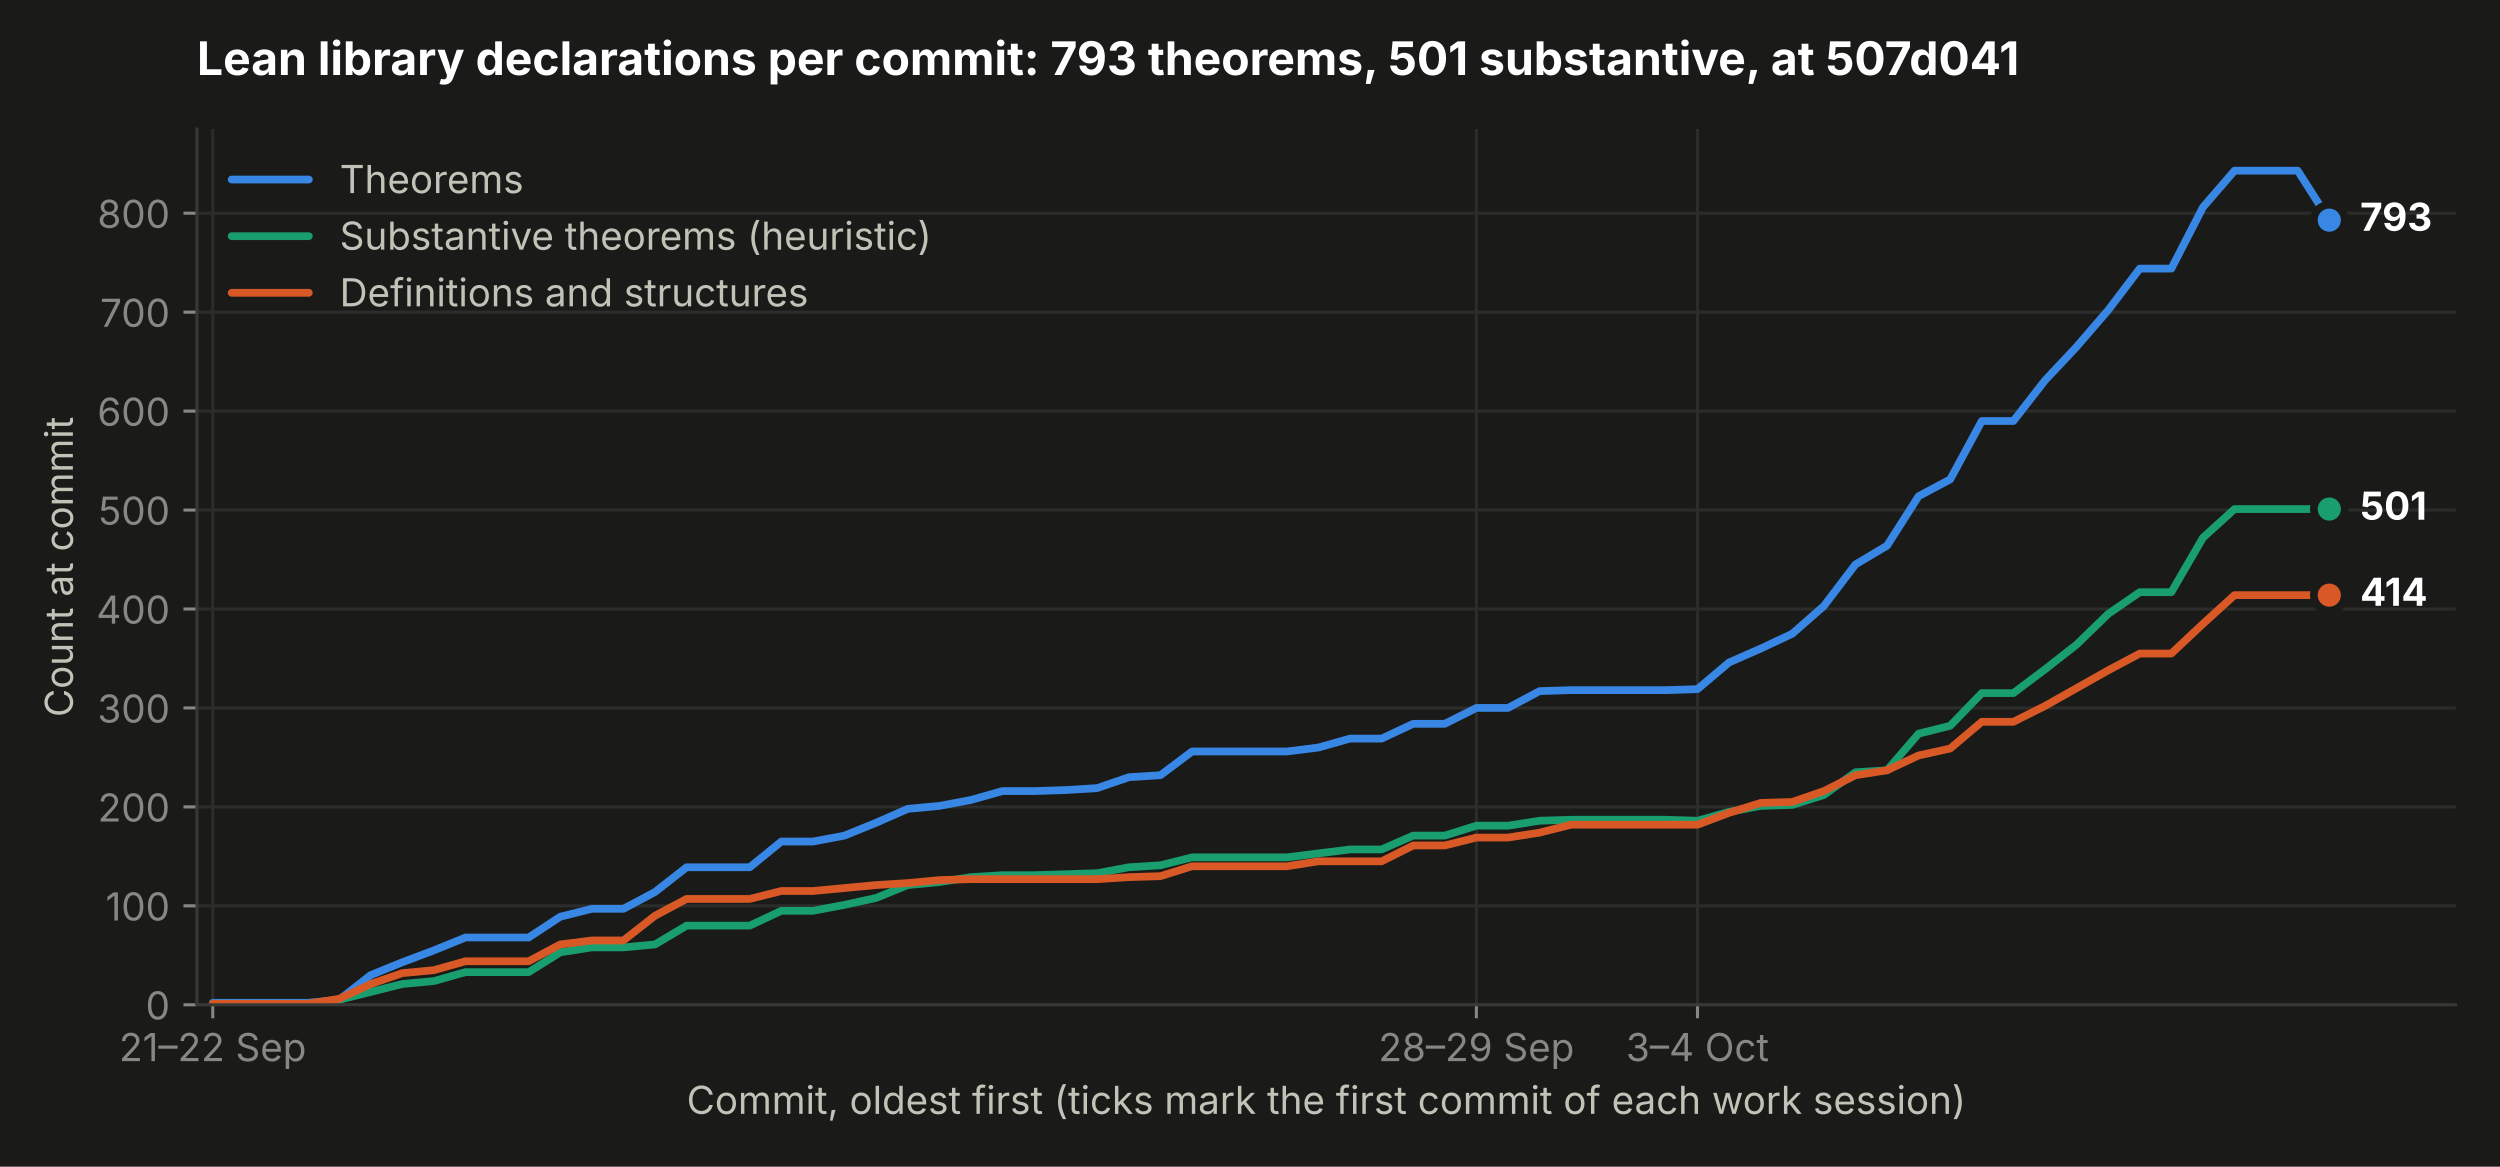
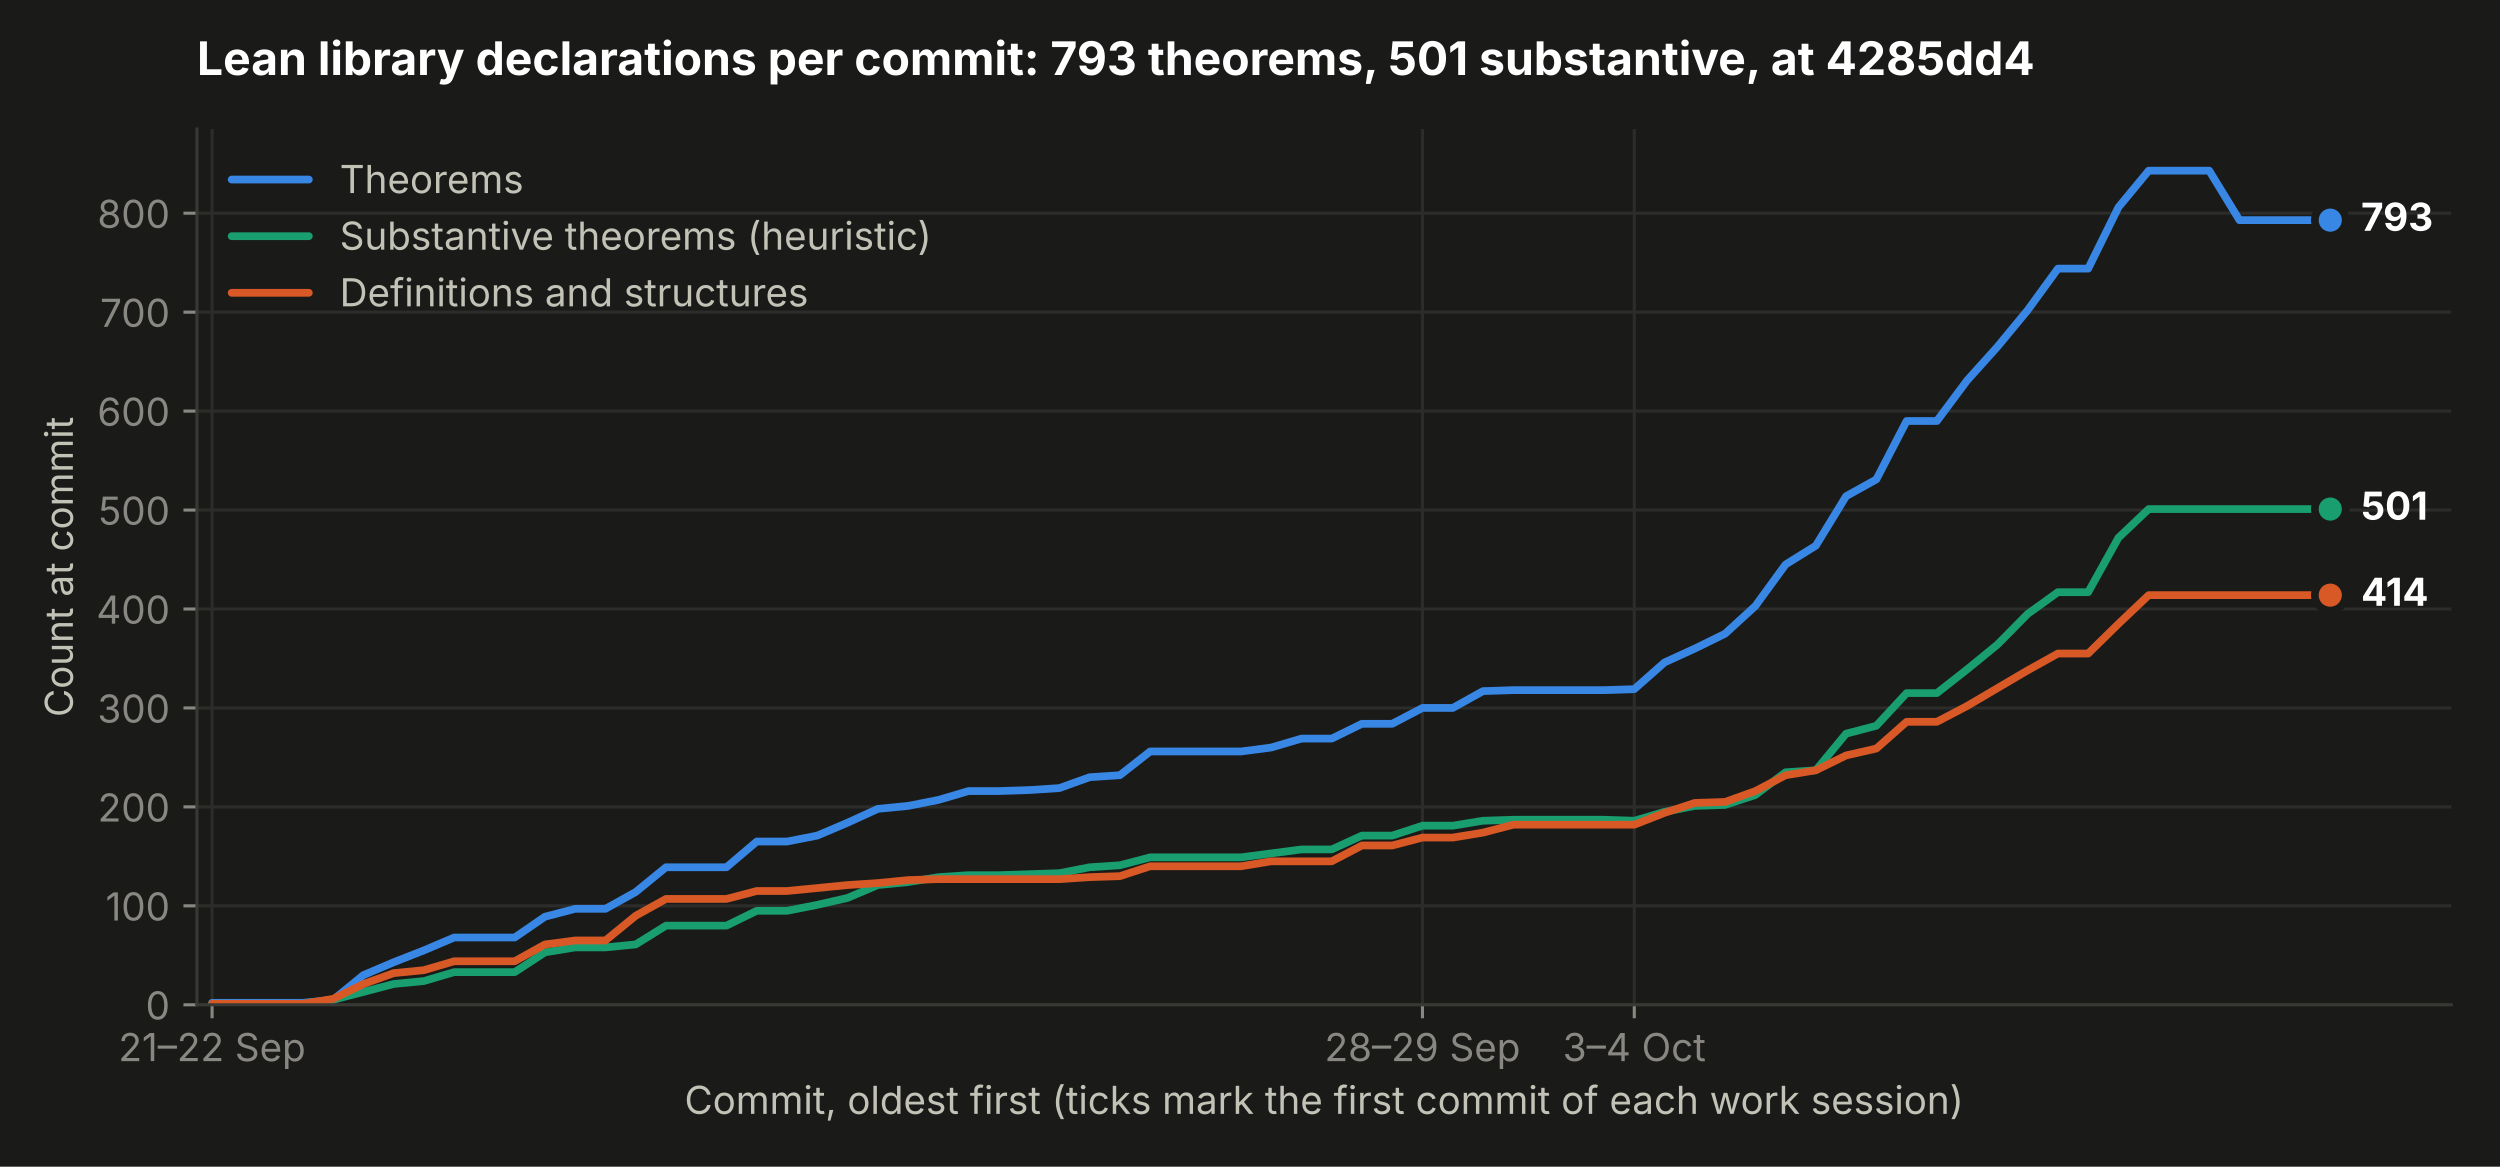
<svg xmlns="http://www.w3.org/2000/svg" xmlns:xlink="http://www.w3.org/1999/xlink" width="648pt" height="302.4pt" viewBox="0 0 648 302.4" version="1.1">
  <defs>
    <style type="text/css">*{stroke-linejoin: round; stroke-linecap: butt}</style>
  </defs>
  <g id="figure_1">
    <g id="patch_1">
      <path d="M 0 302.4 L 648 302.4 L 648 0 L 0 0 z " style="fill: #1a1a19" />
    </g>
    <g id="axes_1">
      <g id="patch_2">
-         <path d="M 51.05 260.44 L 636.505 260.44 L 636.505 33.44 L 51.05 33.44 z " style="fill: #1a1a19" />
+         <path d="M 51.05 260.44 L 635.374 260.44 L 635.374 33.44 L 51.05 33.44 z " style="fill: #1a1a19" />
      </g>
      <g id="matplotlib.axis_1">
        <g id="xtick_1">
          <g id="line2d_1">
-             <path d="M 55.144 260.44 L 55.144 33.44 " clip-path="url(#p1e0f26772b)" style="fill: none; stroke: #2c2c2a; stroke-width: 0.8; stroke-linecap: square" />
+             <path d="M 54.972 260.44 L 54.972 33.44 " clip-path="url(#pb5258a792b)" style="fill: none; stroke: #2c2c2a; stroke-width: 0.8; stroke-linecap: square" />
          </g>
          <g id="line2d_2">
            <defs>
              <path id="m02e6627c96" d="M 0 0 L 0 3.5 " style="stroke: #898781; stroke-width: 0.8" />
            </defs>
            <g>
-               <use xlink:href="#m02e6627c96" x="55.144" y="260.44" style="fill: #898781; stroke: #898781; stroke-width: 0.8" />
+               <use xlink:href="#m02e6627c96" x="54.972" y="260.44" style="fill: #898781; stroke: #898781; stroke-width: 0.8" />
            </g>
          </g>
          <g id="text_1">
-             <text style="font-size: 10px; font-family: 'Inter', 'Helvetica Neue', 'Arial', 'DejaVu Sans', sans-serif; text-anchor: middle; fill: #898781" x="55.144" y="275.038" transform="rotate(-0 55.14409 275.0384)">21–22 Sep</text>
+             <text style="font-size: 10px; font-family: 'Inter', 'Helvetica Neue', 'Arial', 'DejaVu Sans', sans-serif; text-anchor: middle; fill: #898781" x="54.972" y="275.038" transform="rotate(-0 54.97164 275.0384)">21–22 Sep</text>
          </g>
        </g>
        <g id="xtick_2">
          <g id="line2d_3">
-             <path d="M 382.671 260.44 L 382.671 33.44 " clip-path="url(#p1e0f26772b)" style="fill: none; stroke: #2c2c2a; stroke-width: 0.8; stroke-linecap: square" />
+             <path d="M 368.703 260.44 L 368.703 33.44 " clip-path="url(#pb5258a792b)" style="fill: none; stroke: #2c2c2a; stroke-width: 0.8; stroke-linecap: square" />
          </g>
          <g id="line2d_4">
            <g>
-               <use xlink:href="#m02e6627c96" x="382.671" y="260.44" style="fill: #898781; stroke: #898781; stroke-width: 0.8" />
+               <use xlink:href="#m02e6627c96" x="368.703" y="260.44" style="fill: #898781; stroke: #898781; stroke-width: 0.8" />
            </g>
          </g>
          <g id="text_2">
-             <text style="font-size: 10px; font-family: 'Inter', 'Helvetica Neue', 'Arial', 'DejaVu Sans', sans-serif; text-anchor: middle; fill: #898781" x="382.671" y="275.038" transform="rotate(-0 382.6714 275.0384)">28–29 Sep</text>
+             <text style="font-size: 10px; font-family: 'Inter', 'Helvetica Neue', 'Arial', 'DejaVu Sans', sans-serif; text-anchor: middle; fill: #898781" x="368.703" y="275.038" transform="rotate(-0 368.7025 275.0384)">28–29 Sep</text>
          </g>
        </g>
        <g id="xtick_3">
          <g id="line2d_5">
-             <path d="M 439.989 260.44 L 439.989 33.44 " clip-path="url(#p1e0f26772b)" style="fill: none; stroke: #2c2c2a; stroke-width: 0.8; stroke-linecap: square" />
+             <path d="M 423.605 260.44 L 423.605 33.44 " clip-path="url(#pb5258a792b)" style="fill: none; stroke: #2c2c2a; stroke-width: 0.8; stroke-linecap: square" />
          </g>
          <g id="line2d_6">
            <g>
-               <use xlink:href="#m02e6627c96" x="439.989" y="260.44" style="fill: #898781; stroke: #898781; stroke-width: 0.8" />
+               <use xlink:href="#m02e6627c96" x="423.605" y="260.44" style="fill: #898781; stroke: #898781; stroke-width: 0.8" />
            </g>
          </g>
          <g id="text_3">
-             <text style="font-size: 10px; font-family: 'Inter', 'Helvetica Neue', 'Arial', 'DejaVu Sans', sans-serif; text-anchor: middle; fill: #898781" x="439.989" y="275.038" transform="rotate(-0 439.9887 275.0384)">3–4 Oct</text>
+             <text style="font-size: 10px; font-family: 'Inter', 'Helvetica Neue', 'Arial', 'DejaVu Sans', sans-serif; text-anchor: middle; fill: #898781" x="423.605" y="275.038" transform="rotate(-0 423.6054 275.0384)">3–4 Oct</text>
          </g>
        </g>
        <g id="text_4">
-           <text style="font-size: 10px; font-family: 'Inter', 'Helvetica Neue', 'Arial', 'DejaVu Sans', sans-serif; text-anchor: middle; fill: #c3c2b7" x="343.778" y="288.717" transform="rotate(-0 343.7776 288.7166)">Commit, oldest first (ticks mark the first commit of each work session)</text>
+           <text style="font-size: 10px; font-family: 'Inter', 'Helvetica Neue', 'Arial', 'DejaVu Sans', sans-serif; text-anchor: middle; fill: #c3c2b7" x="343.212" y="288.717" transform="rotate(-0 343.2119 288.7166)">Commit, oldest first (ticks mark the first commit of each work session)</text>
        </g>
      </g>
      <g id="matplotlib.axis_2">
        <g id="ytick_1">
          <g id="line2d_7">
-             <path d="M 51.05 260.44 L 636.505 260.44 " clip-path="url(#p1e0f26772b)" style="fill: none; stroke: #2c2c2a; stroke-width: 0.8; stroke-linecap: square" />
+             <path d="M 51.05 260.44 L 635.374 260.44 " clip-path="url(#pb5258a792b)" style="fill: none; stroke: #2c2c2a; stroke-width: 0.8; stroke-linecap: square" />
          </g>
          <g id="line2d_8">
            <defs>
              <path id="mba09e6026b" d="M 0 0 L -3.5 0 " style="stroke: #898781; stroke-width: 0.8" />
            </defs>
            <g>
              <use xlink:href="#mba09e6026b" x="51.05" y="260.44" style="fill: #898781; stroke: #898781; stroke-width: 0.8" />
            </g>
          </g>
          <g id="text_5">
            <text style="font-size: 10px; font-family: 'Inter', 'Helvetica Neue', 'Arial', 'DejaVu Sans', sans-serif; text-anchor: end; fill: #898781" x="44.05" y="264.239" transform="rotate(-0 44.05 264.2392)">0</text>
          </g>
        </g>
        <g id="ytick_2">
          <g id="line2d_9">
-             <path d="M 51.05 234.793 L 636.505 234.793 " clip-path="url(#p1e0f26772b)" style="fill: none; stroke: #2c2c2a; stroke-width: 0.8; stroke-linecap: square" />
+             <path d="M 51.05 234.793 L 635.374 234.793 " clip-path="url(#pb5258a792b)" style="fill: none; stroke: #2c2c2a; stroke-width: 0.8; stroke-linecap: square" />
          </g>
          <g id="line2d_10">
            <g>
              <use xlink:href="#mba09e6026b" x="51.05" y="234.793" style="fill: #898781; stroke: #898781; stroke-width: 0.8" />
            </g>
          </g>
          <g id="text_6">
            <text style="font-size: 10px; font-family: 'Inter', 'Helvetica Neue', 'Arial', 'DejaVu Sans', sans-serif; text-anchor: end; fill: #898781" x="44.05" y="238.592" transform="rotate(-0 44.05 238.5924)">100</text>
          </g>
        </g>
        <g id="ytick_3">
          <g id="line2d_11">
-             <path d="M 51.05 209.146 L 636.505 209.146 " clip-path="url(#p1e0f26772b)" style="fill: none; stroke: #2c2c2a; stroke-width: 0.8; stroke-linecap: square" />
+             <path d="M 51.05 209.146 L 635.374 209.146 " clip-path="url(#pb5258a792b)" style="fill: none; stroke: #2c2c2a; stroke-width: 0.8; stroke-linecap: square" />
          </g>
          <g id="line2d_12">
            <g>
              <use xlink:href="#mba09e6026b" x="51.05" y="209.146" style="fill: #898781; stroke: #898781; stroke-width: 0.8" />
            </g>
          </g>
          <g id="text_7">
            <text style="font-size: 10px; font-family: 'Inter', 'Helvetica Neue', 'Arial', 'DejaVu Sans', sans-serif; text-anchor: end; fill: #898781" x="44.05" y="212.946" transform="rotate(-0 44.05 212.9456)">200</text>
          </g>
        </g>
        <g id="ytick_4">
          <g id="line2d_13">
-             <path d="M 51.05 183.5 L 636.505 183.5 " clip-path="url(#p1e0f26772b)" style="fill: none; stroke: #2c2c2a; stroke-width: 0.8; stroke-linecap: square" />
+             <path d="M 51.05 183.5 L 635.374 183.5 " clip-path="url(#pb5258a792b)" style="fill: none; stroke: #2c2c2a; stroke-width: 0.8; stroke-linecap: square" />
          </g>
          <g id="line2d_14">
            <g>
              <use xlink:href="#mba09e6026b" x="51.05" y="183.5" style="fill: #898781; stroke: #898781; stroke-width: 0.8" />
            </g>
          </g>
          <g id="text_8">
            <text style="font-size: 10px; font-family: 'Inter', 'Helvetica Neue', 'Arial', 'DejaVu Sans', sans-serif; text-anchor: end; fill: #898781" x="44.05" y="187.299" transform="rotate(-0 44.05 187.2988)">300</text>
          </g>
        </g>
        <g id="ytick_5">
          <g id="line2d_15">
-             <path d="M 51.05 157.853 L 636.505 157.853 " clip-path="url(#p1e0f26772b)" style="fill: none; stroke: #2c2c2a; stroke-width: 0.8; stroke-linecap: square" />
+             <path d="M 51.05 157.853 L 635.374 157.853 " clip-path="url(#pb5258a792b)" style="fill: none; stroke: #2c2c2a; stroke-width: 0.8; stroke-linecap: square" />
          </g>
          <g id="line2d_16">
            <g>
              <use xlink:href="#mba09e6026b" x="51.05" y="157.853" style="fill: #898781; stroke: #898781; stroke-width: 0.8" />
            </g>
          </g>
          <g id="text_9">
            <text style="font-size: 10px; font-family: 'Inter', 'Helvetica Neue', 'Arial', 'DejaVu Sans', sans-serif; text-anchor: end; fill: #898781" x="44.05" y="161.652" transform="rotate(-0 44.05 161.6519)">400</text>
          </g>
        </g>
        <g id="ytick_6">
          <g id="line2d_17">
-             <path d="M 51.05 132.206 L 636.505 132.206 " clip-path="url(#p1e0f26772b)" style="fill: none; stroke: #2c2c2a; stroke-width: 0.8; stroke-linecap: square" />
+             <path d="M 51.05 132.206 L 635.374 132.206 " clip-path="url(#pb5258a792b)" style="fill: none; stroke: #2c2c2a; stroke-width: 0.8; stroke-linecap: square" />
          </g>
          <g id="line2d_18">
            <g>
              <use xlink:href="#mba09e6026b" x="51.05" y="132.206" style="fill: #898781; stroke: #898781; stroke-width: 0.8" />
            </g>
          </g>
          <g id="text_10">
            <text style="font-size: 10px; font-family: 'Inter', 'Helvetica Neue', 'Arial', 'DejaVu Sans', sans-serif; text-anchor: end; fill: #898781" x="44.05" y="136.005" transform="rotate(-0 44.05 136.0051)">500</text>
          </g>
        </g>
        <g id="ytick_7">
          <g id="line2d_19">
-             <path d="M 51.05 106.559 L 636.505 106.559 " clip-path="url(#p1e0f26772b)" style="fill: none; stroke: #2c2c2a; stroke-width: 0.8; stroke-linecap: square" />
+             <path d="M 51.05 106.559 L 635.374 106.559 " clip-path="url(#pb5258a792b)" style="fill: none; stroke: #2c2c2a; stroke-width: 0.8; stroke-linecap: square" />
          </g>
          <g id="line2d_20">
            <g>
              <use xlink:href="#mba09e6026b" x="51.05" y="106.559" style="fill: #898781; stroke: #898781; stroke-width: 0.8" />
            </g>
          </g>
          <g id="text_11">
            <text style="font-size: 10px; font-family: 'Inter', 'Helvetica Neue', 'Arial', 'DejaVu Sans', sans-serif; text-anchor: end; fill: #898781" x="44.05" y="110.358" transform="rotate(-0 44.05 110.3583)">600</text>
          </g>
        </g>
        <g id="ytick_8">
          <g id="line2d_21">
-             <path d="M 51.05 80.912 L 636.505 80.912 " clip-path="url(#p1e0f26772b)" style="fill: none; stroke: #2c2c2a; stroke-width: 0.8; stroke-linecap: square" />
+             <path d="M 51.05 80.912 L 635.374 80.912 " clip-path="url(#pb5258a792b)" style="fill: none; stroke: #2c2c2a; stroke-width: 0.8; stroke-linecap: square" />
          </g>
          <g id="line2d_22">
            <g>
              <use xlink:href="#mba09e6026b" x="51.05" y="80.912" style="fill: #898781; stroke: #898781; stroke-width: 0.8" />
            </g>
          </g>
          <g id="text_12">
            <text style="font-size: 10px; font-family: 'Inter', 'Helvetica Neue', 'Arial', 'DejaVu Sans', sans-serif; text-anchor: end; fill: #898781" x="44.05" y="84.711" transform="rotate(-0 44.05 84.71148)">700</text>
          </g>
        </g>
        <g id="ytick_9">
          <g id="line2d_23">
-             <path d="M 51.05 55.265 L 636.505 55.265 " clip-path="url(#p1e0f26772b)" style="fill: none; stroke: #2c2c2a; stroke-width: 0.8; stroke-linecap: square" />
+             <path d="M 51.05 55.265 L 635.374 55.265 " clip-path="url(#pb5258a792b)" style="fill: none; stroke: #2c2c2a; stroke-width: 0.8; stroke-linecap: square" />
          </g>
          <g id="line2d_24">
            <g>
              <use xlink:href="#mba09e6026b" x="51.05" y="55.265" style="fill: #898781; stroke: #898781; stroke-width: 0.8" />
            </g>
          </g>
          <g id="text_13">
            <text style="font-size: 10px; font-family: 'Inter', 'Helvetica Neue', 'Arial', 'DejaVu Sans', sans-serif; text-anchor: end; fill: #898781" x="44.05" y="59.065" transform="rotate(-0 44.05 59.06466)">800</text>
          </g>
        </g>
        <g id="text_14">
          <text style="font-size: 10px; font-family: 'Inter', 'Helvetica Neue', 'Arial', 'DejaVu Sans', sans-serif; text-anchor: middle; fill: #c3c2b7" x="18.883" y="146.94" transform="rotate(-90 18.88281 146.94)">Count at commit</text>
        </g>
      </g>
      <g id="line2d_25">
-         <path d="M 55.144 259.927 L 63.332 259.927 L 71.52 259.927 L 79.709 259.927 L 87.897 259.158 L 96.085 252.746 L 104.273 249.412 L 112.461 246.334 L 120.65 243 L 128.838 243 L 137.026 243 L 145.214 237.614 L 153.402 235.563 L 161.59 235.563 L 169.779 231.203 L 177.967 224.791 L 186.155 224.791 L 194.343 224.791 L 202.531 218.123 L 210.72 218.123 L 218.908 216.584 L 227.096 213.25 L 235.284 209.659 L 243.472 208.89 L 251.66 207.351 L 259.849 205.043 L 268.037 205.043 L 276.225 204.786 L 284.413 204.273 L 292.601 201.452 L 300.79 200.939 L 308.978 194.784 L 317.166 194.784 L 325.354 194.784 L 333.542 194.784 L 341.731 193.758 L 349.919 191.45 L 358.107 191.45 L 366.295 187.603 L 374.483 187.603 L 382.671 183.5 L 390.86 183.5 L 399.048 179.14 L 407.236 178.883 L 415.424 178.883 L 423.612 178.883 L 431.801 178.883 L 439.989 178.627 L 448.177 171.702 L 456.365 168.111 L 464.553 164.264 L 472.741 157.083 L 480.93 146.312 L 489.118 141.439 L 497.306 128.615 L 505.494 124.255 L 513.682 109.124 L 521.871 109.124 L 530.059 98.609 L 538.247 89.889 L 546.435 80.399 L 554.623 69.628 L 562.811 69.628 L 571 53.727 L 579.188 44.237 L 587.376 44.237 L 595.564 44.237 L 603.752 57.061 " clip-path="url(#p1e0f26772b)" style="fill: none; stroke: #3987e5; stroke-width: 2; stroke-linecap: round" />
+         <path d="M 54.972 259.927 L 62.815 259.927 L 70.658 259.927 L 78.501 259.927 L 86.345 259.158 L 94.188 252.746 L 102.031 249.412 L 109.875 246.334 L 117.718 243 L 125.561 243 L 133.404 243 L 141.248 237.614 L 149.091 235.563 L 156.934 235.563 L 164.777 231.203 L 172.621 224.791 L 180.464 224.791 L 188.307 224.791 L 196.151 218.123 L 203.994 218.123 L 211.837 216.584 L 219.68 213.25 L 227.524 209.659 L 235.367 208.89 L 243.21 207.351 L 251.053 205.043 L 258.897 205.043 L 266.74 204.786 L 274.583 204.273 L 282.427 201.452 L 290.27 200.939 L 298.113 194.784 L 305.956 194.784 L 313.8 194.784 L 321.643 194.784 L 329.486 193.758 L 337.329 191.45 L 345.173 191.45 L 353.016 187.603 L 360.859 187.603 L 368.703 183.5 L 376.546 183.5 L 384.389 179.14 L 392.232 178.883 L 400.076 178.883 L 407.919 178.883 L 415.762 178.883 L 423.605 178.627 L 431.449 171.702 L 439.292 168.111 L 447.135 164.264 L 454.979 157.083 L 462.822 146.312 L 470.665 141.439 L 478.508 128.615 L 486.352 124.255 L 494.195 109.124 L 502.038 109.124 L 509.881 98.609 L 517.725 89.889 L 525.568 80.399 L 533.411 69.628 L 541.254 69.628 L 549.098 53.727 L 556.941 44.237 L 564.784 44.237 L 572.628 44.237 L 580.471 57.061 L 588.314 57.061 L 596.157 57.061 L 604.001 57.061 " clip-path="url(#pb5258a792b)" style="fill: none; stroke: #3987e5; stroke-width: 2; stroke-linecap: round" />
      </g>
      <g id="line2d_26">
        <defs>
          <path id="mac1dc9c99d" d="M 0 4 C 1.061 4 2.078 3.579 2.828 2.828 C 3.579 2.078 4 1.061 4 0 C 4 -1.061 3.579 -2.078 2.828 -2.828 C 2.078 -3.579 1.061 -4 0 -4 C -1.061 -4 -2.078 -3.579 -2.828 -2.828 C -3.579 -2.078 -4 -1.061 -4 0 C -4 1.061 -3.579 2.078 -2.828 2.828 C -2.078 3.579 -1.061 4 0 4 z " style="stroke: #1a1a19; stroke-width: 2" />
        </defs>
-         <g clip-path="url(#p1e0f26772b)">
-           <use xlink:href="#mac1dc9c99d" x="603.752" y="57.061" style="fill: #3987e5; stroke: #1a1a19; stroke-width: 2" />
+         <g clip-path="url(#pb5258a792b)">
+           <use xlink:href="#mac1dc9c99d" x="604.001" y="57.061" style="fill: #3987e5; stroke: #1a1a19; stroke-width: 2" />
        </g>
      </g>
      <g id="line2d_27">
-         <path d="M 55.144 260.184 L 63.332 260.184 L 71.52 260.184 L 79.709 260.184 L 87.897 259.158 L 96.085 257.106 L 104.273 255.054 L 112.461 254.285 L 120.65 251.977 L 128.838 251.977 L 137.026 251.977 L 145.214 246.847 L 153.402 245.565 L 161.59 245.565 L 169.779 244.795 L 177.967 239.923 L 186.155 239.923 L 194.343 239.923 L 202.531 236.076 L 210.72 236.076 L 218.908 234.537 L 227.096 232.741 L 235.284 229.407 L 243.472 228.638 L 251.66 227.356 L 259.849 226.843 L 268.037 226.843 L 276.225 226.586 L 284.413 226.33 L 292.601 224.791 L 300.79 224.278 L 308.978 222.226 L 317.166 222.226 L 325.354 222.226 L 333.542 222.226 L 341.731 221.2 L 349.919 220.174 L 358.107 220.174 L 366.295 216.584 L 374.483 216.584 L 382.671 214.019 L 390.86 214.019 L 399.048 212.737 L 407.236 212.48 L 415.424 212.48 L 423.612 212.48 L 431.801 212.48 L 439.989 212.737 L 448.177 210.429 L 456.365 208.89 L 464.553 208.633 L 472.741 206.069 L 480.93 200.17 L 489.118 199.657 L 497.306 190.168 L 505.494 188.116 L 513.682 179.653 L 521.871 179.653 L 530.059 173.497 L 538.247 167.086 L 546.435 159.135 L 554.623 153.493 L 562.811 153.493 L 571 139.387 L 579.188 131.949 L 587.376 131.949 L 595.564 131.949 L 603.752 131.949 " clip-path="url(#p1e0f26772b)" style="fill: none; stroke: #199e70; stroke-width: 2; stroke-linecap: round" />
+         <path d="M 54.972 260.184 L 62.815 260.184 L 70.658 260.184 L 78.501 260.184 L 86.345 259.158 L 94.188 257.106 L 102.031 255.054 L 109.875 254.285 L 117.718 251.977 L 125.561 251.977 L 133.404 251.977 L 141.248 246.847 L 149.091 245.565 L 156.934 245.565 L 164.777 244.795 L 172.621 239.923 L 180.464 239.923 L 188.307 239.923 L 196.151 236.076 L 203.994 236.076 L 211.837 234.537 L 219.68 232.741 L 227.524 229.407 L 235.367 228.638 L 243.21 227.356 L 251.053 226.843 L 258.897 226.843 L 266.74 226.586 L 274.583 226.33 L 282.427 224.791 L 290.27 224.278 L 298.113 222.226 L 305.956 222.226 L 313.8 222.226 L 321.643 222.226 L 329.486 221.2 L 337.329 220.174 L 345.173 220.174 L 353.016 216.584 L 360.859 216.584 L 368.703 214.019 L 376.546 214.019 L 384.389 212.737 L 392.232 212.48 L 400.076 212.48 L 407.919 212.48 L 415.762 212.48 L 423.605 212.737 L 431.449 210.429 L 439.292 208.89 L 447.135 208.633 L 454.979 206.069 L 462.822 200.17 L 470.665 199.657 L 478.508 190.168 L 486.352 188.116 L 494.195 179.653 L 502.038 179.653 L 509.881 173.497 L 517.725 167.086 L 525.568 159.135 L 533.411 153.493 L 541.254 153.493 L 549.098 139.387 L 556.941 131.949 L 564.784 131.949 L 572.628 131.949 L 580.471 131.949 L 588.314 131.949 L 596.157 131.949 L 604.001 131.949 " clip-path="url(#pb5258a792b)" style="fill: none; stroke: #199e70; stroke-width: 2; stroke-linecap: round" />
      </g>
      <g id="line2d_28">
        <defs>
          <path id="m722327b75b" d="M 0 4 C 1.061 4 2.078 3.579 2.828 2.828 C 3.579 2.078 4 1.061 4 0 C 4 -1.061 3.579 -2.078 2.828 -2.828 C 2.078 -3.579 1.061 -4 0 -4 C -1.061 -4 -2.078 -3.579 -2.828 -2.828 C -3.579 -2.078 -4 -1.061 -4 0 C -4 1.061 -3.579 2.078 -2.828 2.828 C -2.078 3.579 -1.061 4 0 4 z " style="stroke: #1a1a19; stroke-width: 2" />
        </defs>
-         <g clip-path="url(#p1e0f26772b)">
-           <use xlink:href="#m722327b75b" x="603.752" y="131.949" style="fill: #199e70; stroke: #1a1a19; stroke-width: 2" />
+         <g clip-path="url(#pb5258a792b)">
+           <use xlink:href="#m722327b75b" x="604.001" y="131.949" style="fill: #199e70; stroke: #1a1a19; stroke-width: 2" />
        </g>
      </g>
      <g id="line2d_29">
-         <path d="M 55.144 260.184 L 63.332 260.184 L 71.52 260.184 L 79.709 260.184 L 87.897 258.901 L 96.085 255.054 L 104.273 252.233 L 112.461 251.464 L 120.65 249.155 L 128.838 249.155 L 137.026 249.155 L 145.214 244.795 L 153.402 243.77 L 161.59 243.77 L 169.779 237.358 L 177.967 232.998 L 186.155 232.998 L 194.343 232.998 L 202.531 230.946 L 210.72 230.946 L 218.908 230.177 L 227.096 229.407 L 235.284 228.894 L 243.472 228.125 L 251.66 227.869 L 259.849 227.869 L 268.037 227.869 L 276.225 227.869 L 284.413 227.869 L 292.601 227.356 L 300.79 227.099 L 308.978 224.534 L 317.166 224.534 L 325.354 224.534 L 333.542 224.534 L 341.731 223.252 L 349.919 223.252 L 358.107 223.252 L 366.295 219.149 L 374.483 219.149 L 382.671 217.097 L 390.86 217.097 L 399.048 215.815 L 407.236 213.763 L 415.424 213.763 L 423.612 213.763 L 431.801 213.763 L 439.989 213.763 L 448.177 210.685 L 456.365 208.12 L 464.553 207.864 L 472.741 205.043 L 480.93 200.939 L 489.118 199.657 L 497.306 195.81 L 505.494 194.015 L 513.682 187.09 L 521.871 187.09 L 530.059 182.987 L 538.247 178.37 L 546.435 173.754 L 554.623 169.394 L 562.811 169.394 L 571 161.7 L 579.188 154.262 L 587.376 154.262 L 595.564 154.262 L 603.752 154.262 " clip-path="url(#p1e0f26772b)" style="fill: none; stroke: #d95926; stroke-width: 2; stroke-linecap: round" />
+         <path d="M 54.972 260.184 L 62.815 260.184 L 70.658 260.184 L 78.501 260.184 L 86.345 258.901 L 94.188 255.054 L 102.031 252.233 L 109.875 251.464 L 117.718 249.155 L 125.561 249.155 L 133.404 249.155 L 141.248 244.795 L 149.091 243.77 L 156.934 243.77 L 164.777 237.358 L 172.621 232.998 L 180.464 232.998 L 188.307 232.998 L 196.151 230.946 L 203.994 230.946 L 211.837 230.177 L 219.68 229.407 L 227.524 228.894 L 235.367 228.125 L 243.21 227.869 L 251.053 227.869 L 258.897 227.869 L 266.74 227.869 L 274.583 227.869 L 282.427 227.356 L 290.27 227.099 L 298.113 224.534 L 305.956 224.534 L 313.8 224.534 L 321.643 224.534 L 329.486 223.252 L 337.329 223.252 L 345.173 223.252 L 353.016 219.149 L 360.859 219.149 L 368.703 217.097 L 376.546 217.097 L 384.389 215.815 L 392.232 213.763 L 400.076 213.763 L 407.919 213.763 L 415.762 213.763 L 423.605 213.763 L 431.449 210.685 L 439.292 208.12 L 447.135 207.864 L 454.979 205.043 L 462.822 200.939 L 470.665 199.657 L 478.508 195.81 L 486.352 194.015 L 494.195 187.09 L 502.038 187.09 L 509.881 182.987 L 517.725 178.37 L 525.568 173.754 L 533.411 169.394 L 541.254 169.394 L 549.098 161.7 L 556.941 154.262 L 564.784 154.262 L 572.628 154.262 L 580.471 154.262 L 588.314 154.262 L 596.157 154.262 L 604.001 154.262 " clip-path="url(#pb5258a792b)" style="fill: none; stroke: #d95926; stroke-width: 2; stroke-linecap: round" />
      </g>
      <g id="line2d_30">
        <defs>
          <path id="mbab71778b5" d="M 0 4 C 1.061 4 2.078 3.579 2.828 2.828 C 3.579 2.078 4 1.061 4 0 C 4 -1.061 3.579 -2.078 2.828 -2.828 C 2.078 -3.579 1.061 -4 0 -4 C -1.061 -4 -2.078 -3.579 -2.828 -2.828 C -3.579 -2.078 -4 -1.061 -4 0 C -4 1.061 -3.579 2.078 -2.828 2.828 C -2.078 3.579 -1.061 4 0 4 z " style="stroke: #1a1a19; stroke-width: 2" />
        </defs>
-         <g clip-path="url(#p1e0f26772b)">
-           <use xlink:href="#mbab71778b5" x="603.752" y="154.262" style="fill: #d95926; stroke: #1a1a19; stroke-width: 2" />
+         <g clip-path="url(#pb5258a792b)">
+           <use xlink:href="#mbab71778b5" x="604.001" y="154.262" style="fill: #d95926; stroke: #1a1a19; stroke-width: 2" />
        </g>
      </g>
      <g id="patch_3">
        <path d="M 51.05 260.44 L 51.05 33.44 " style="fill: none; stroke: #383835; stroke-width: 0.8; stroke-linejoin: miter; stroke-linecap: square" />
      </g>
      <g id="patch_4">
-         <path d="M 51.05 260.44 L 636.505 260.44 " style="fill: none; stroke: #383835; stroke-width: 0.8; stroke-linejoin: miter; stroke-linecap: square" />
+         <path d="M 51.05 260.44 L 635.374 260.44 " style="fill: none; stroke: #383835; stroke-width: 0.8; stroke-linejoin: miter; stroke-linecap: square" />
      </g>
      <g id="text_15">
-         <text style="font-weight: 700; font-size: 10px; font-family: 'Inter', 'Helvetica Neue', 'Arial', 'DejaVu Sans', sans-serif; text-anchor: start; fill: #ffffff" x="611.752" y="59.82" transform="rotate(-0 611.7524 59.8201)">793</text>
+         <text style="font-weight: 700; font-size: 10px; font-family: 'Inter', 'Helvetica Neue', 'Arial', 'DejaVu Sans', sans-serif; text-anchor: start; fill: #ffffff" x="612.001" y="59.82" transform="rotate(-0 612.0007 59.8201)">793</text>
      </g>
      <g id="text_16">
-         <text style="font-weight: 700; font-size: 10px; font-family: 'Inter', 'Helvetica Neue', 'Arial', 'DejaVu Sans', sans-serif; text-anchor: start; fill: #ffffff" x="611.752" y="134.709" transform="rotate(-0 611.7524 134.7088)">501</text>
+         <text style="font-weight: 700; font-size: 10px; font-family: 'Inter', 'Helvetica Neue', 'Arial', 'DejaVu Sans', sans-serif; text-anchor: start; fill: #ffffff" x="612.001" y="134.709" transform="rotate(-0 612.0007 134.7088)">501</text>
      </g>
      <g id="text_17">
-         <text style="font-weight: 700; font-size: 10px; font-family: 'Inter', 'Helvetica Neue', 'Arial', 'DejaVu Sans', sans-serif; text-anchor: start; fill: #ffffff" x="611.752" y="157.022" transform="rotate(-0 611.7524 157.0215)">414</text>
+         <text style="font-weight: 700; font-size: 10px; font-family: 'Inter', 'Helvetica Neue', 'Arial', 'DejaVu Sans', sans-serif; text-anchor: start; fill: #ffffff" x="612.001" y="157.022" transform="rotate(-0 612.0007 157.0215)">414</text>
      </g>
      <g id="text_18">
-         <text style="font-weight: 700; font-size: 12px; font-family: 'Inter', 'Helvetica Neue', 'Arial', 'DejaVu Sans', sans-serif; text-anchor: start; fill: #ffffff" x="51.05" y="19.44" transform="rotate(-0 51.05 19.44)">Lean library declarations per commit: 793 theorems, 501 substantive, at 507d041</text>
+         <text style="font-weight: 700; font-size: 12px; font-family: 'Inter', 'Helvetica Neue', 'Arial', 'DejaVu Sans', sans-serif; text-anchor: start; fill: #ffffff" x="51.05" y="19.44" transform="rotate(-0 51.05 19.44)">Lean library declarations per commit: 793 theorems, 501 substantive, at 4285dd4</text>
      </g>
      <g id="legend_1">
        <g id="line2d_31">
          <path d="M 60.05 46.538 L 70.05 46.538 L 80.05 46.538 " style="fill: none; stroke: #3987e5; stroke-width: 2; stroke-linecap: round" />
        </g>
        <g id="text_19">
          <text style="font-size: 10px; font-family: 'Inter', 'Helvetica Neue', 'Arial', 'DejaVu Sans', sans-serif; text-anchor: start; fill: #c3c2b7" x="88.05" y="50.038" transform="rotate(-0 88.05 50.03844)">Theorems</text>
        </g>
        <g id="line2d_32">
          <path d="M 60.05 61.217 L 70.05 61.217 L 80.05 61.217 " style="fill: none; stroke: #199e70; stroke-width: 2; stroke-linecap: round" />
        </g>
        <g id="text_20">
          <text style="font-size: 10px; font-family: 'Inter', 'Helvetica Neue', 'Arial', 'DejaVu Sans', sans-serif; text-anchor: start; fill: #c3c2b7" x="88.05" y="64.717" transform="rotate(-0 88.05 64.71656)">Substantive theorems (heuristic)</text>
        </g>
        <g id="line2d_33">
          <path d="M 60.05 75.895 L 70.05 75.895 L 80.05 75.895 " style="fill: none; stroke: #d95926; stroke-width: 2; stroke-linecap: round" />
        </g>
        <g id="text_21">
          <text style="font-size: 10px; font-family: 'Inter', 'Helvetica Neue', 'Arial', 'DejaVu Sans', sans-serif; text-anchor: start; fill: #c3c2b7" x="88.05" y="79.395" transform="rotate(-0 88.05 79.39469)">Definitions and structures</text>
        </g>
      </g>
    </g>
  </g>
  <defs>
-     <clipPath id="p1e0f26772b">
-       <rect x="51.05" y="33.44" width="585.455" height="227" />
+     <clipPath id="pb5258a792b">
+       <rect x="51.05" y="33.44" width="584.324" height="227" />
    </clipPath>
  </defs>
</svg>
